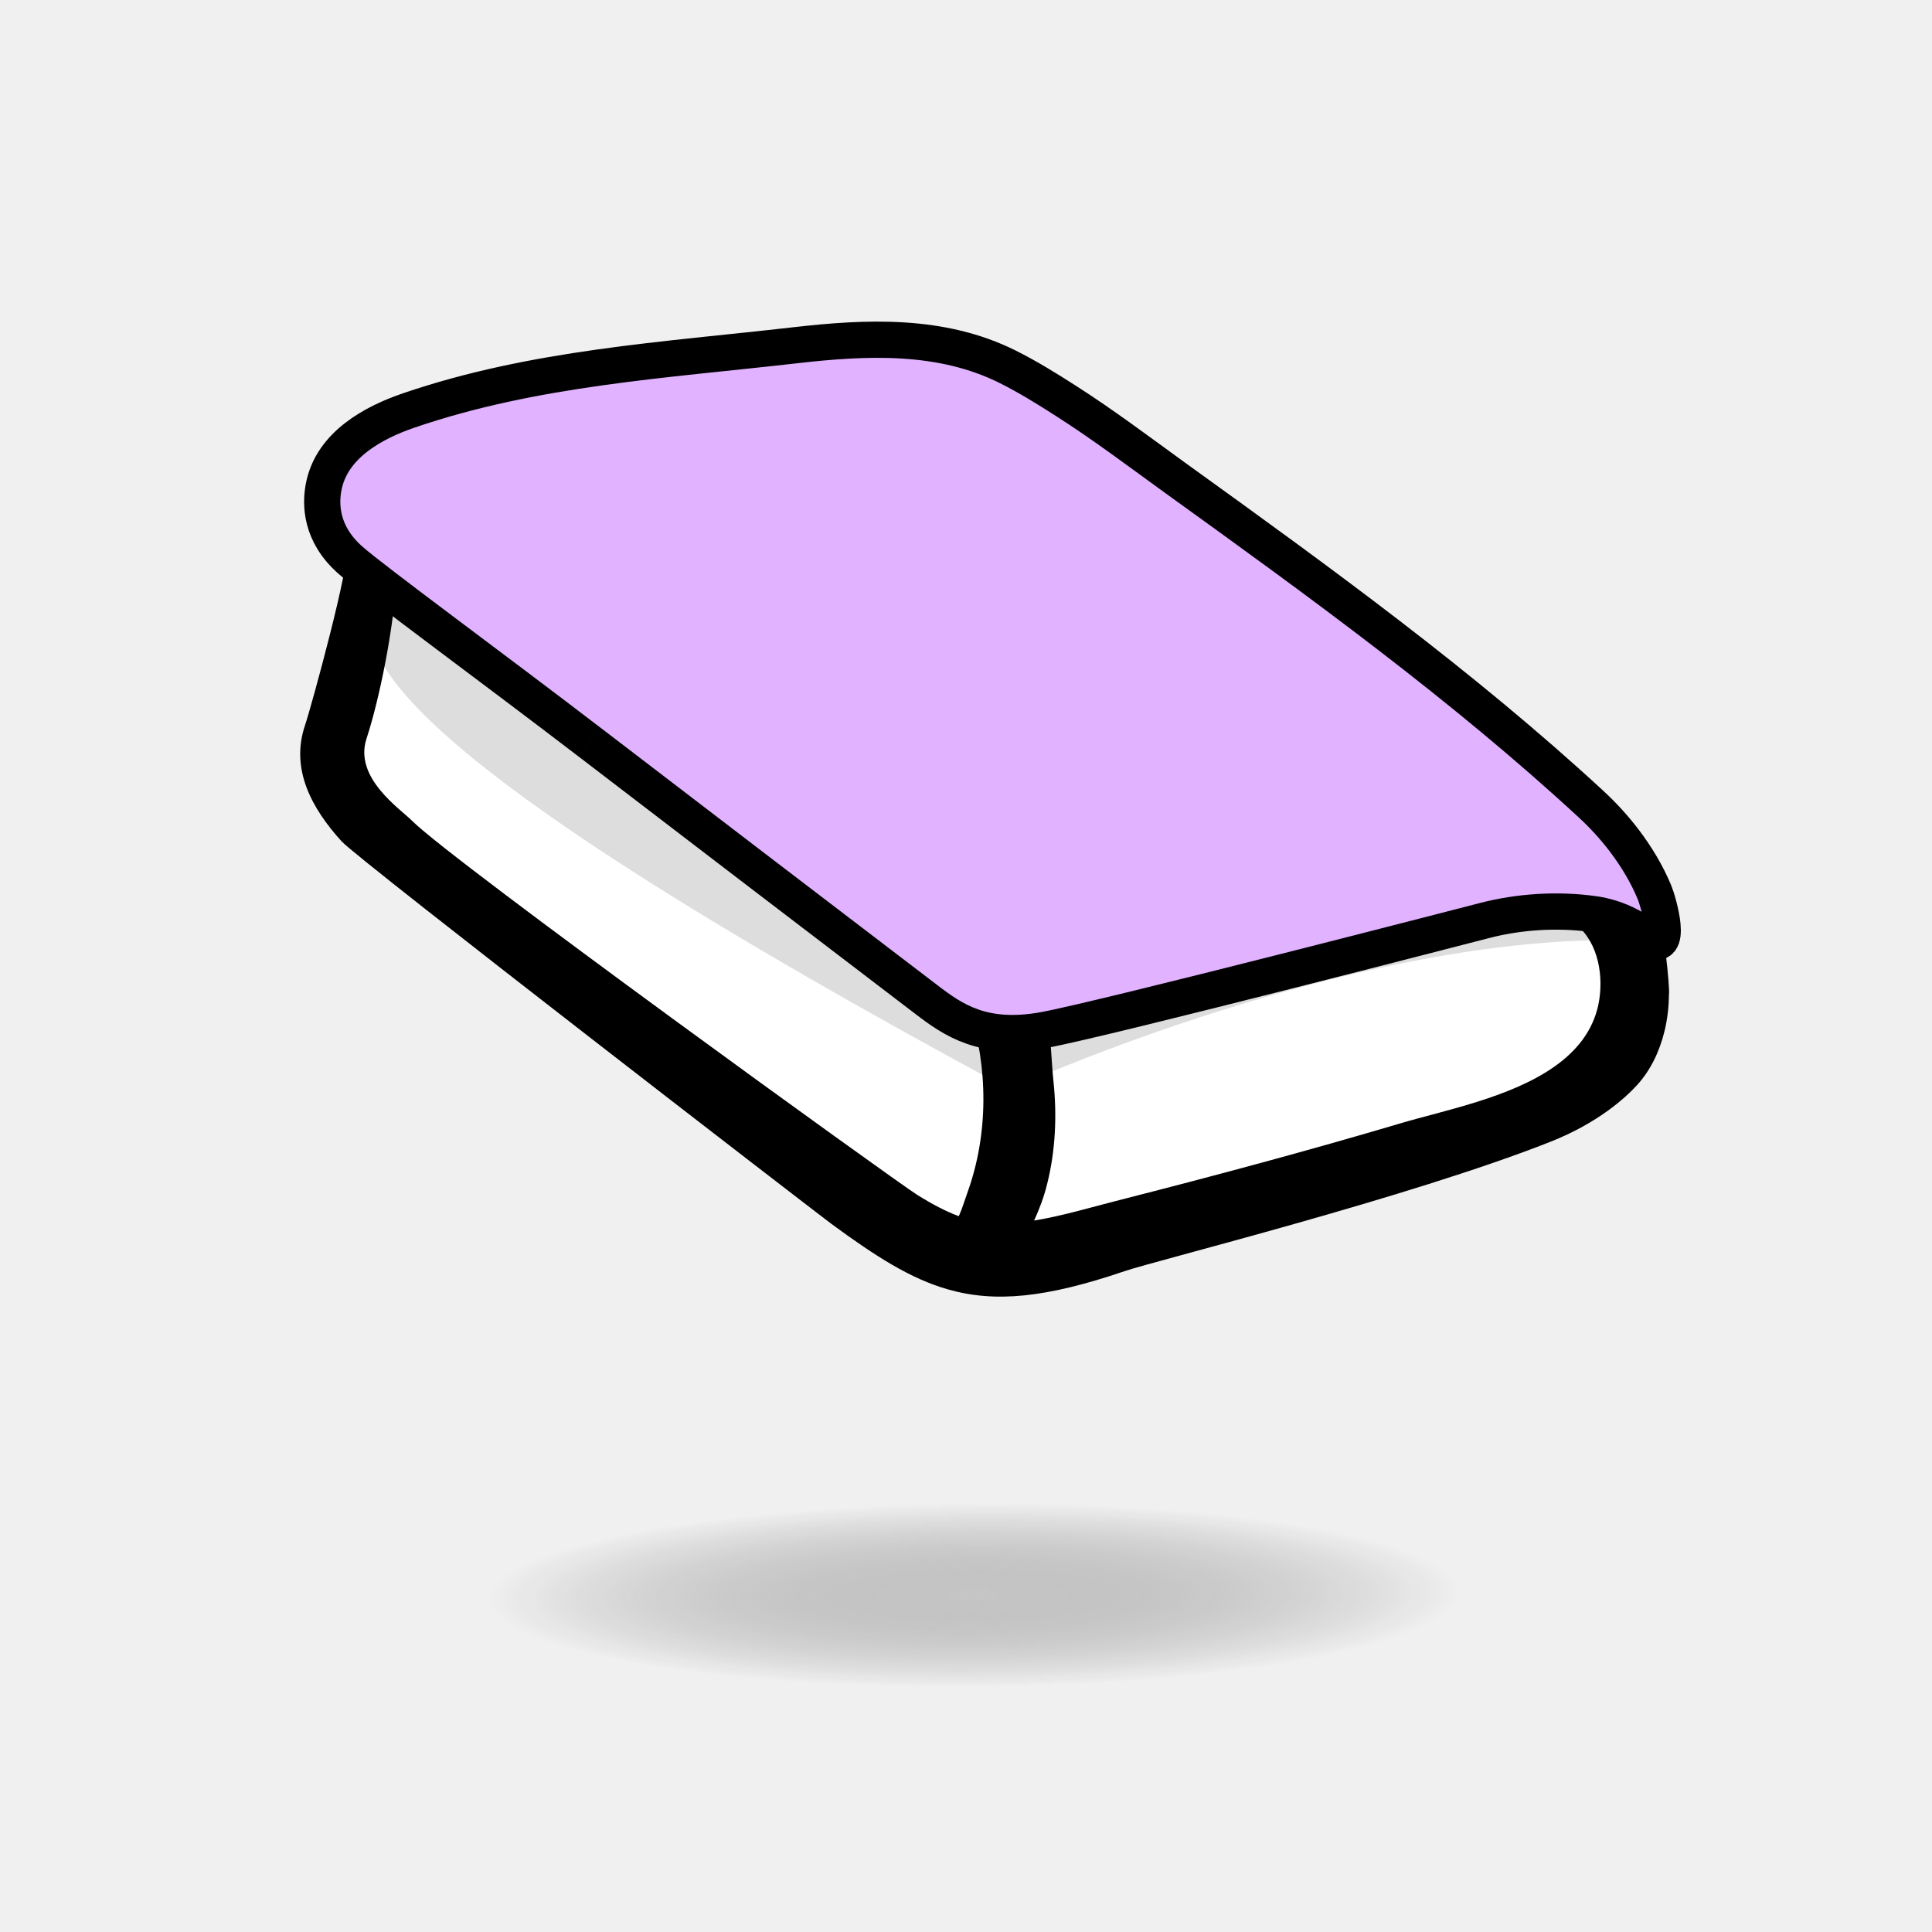
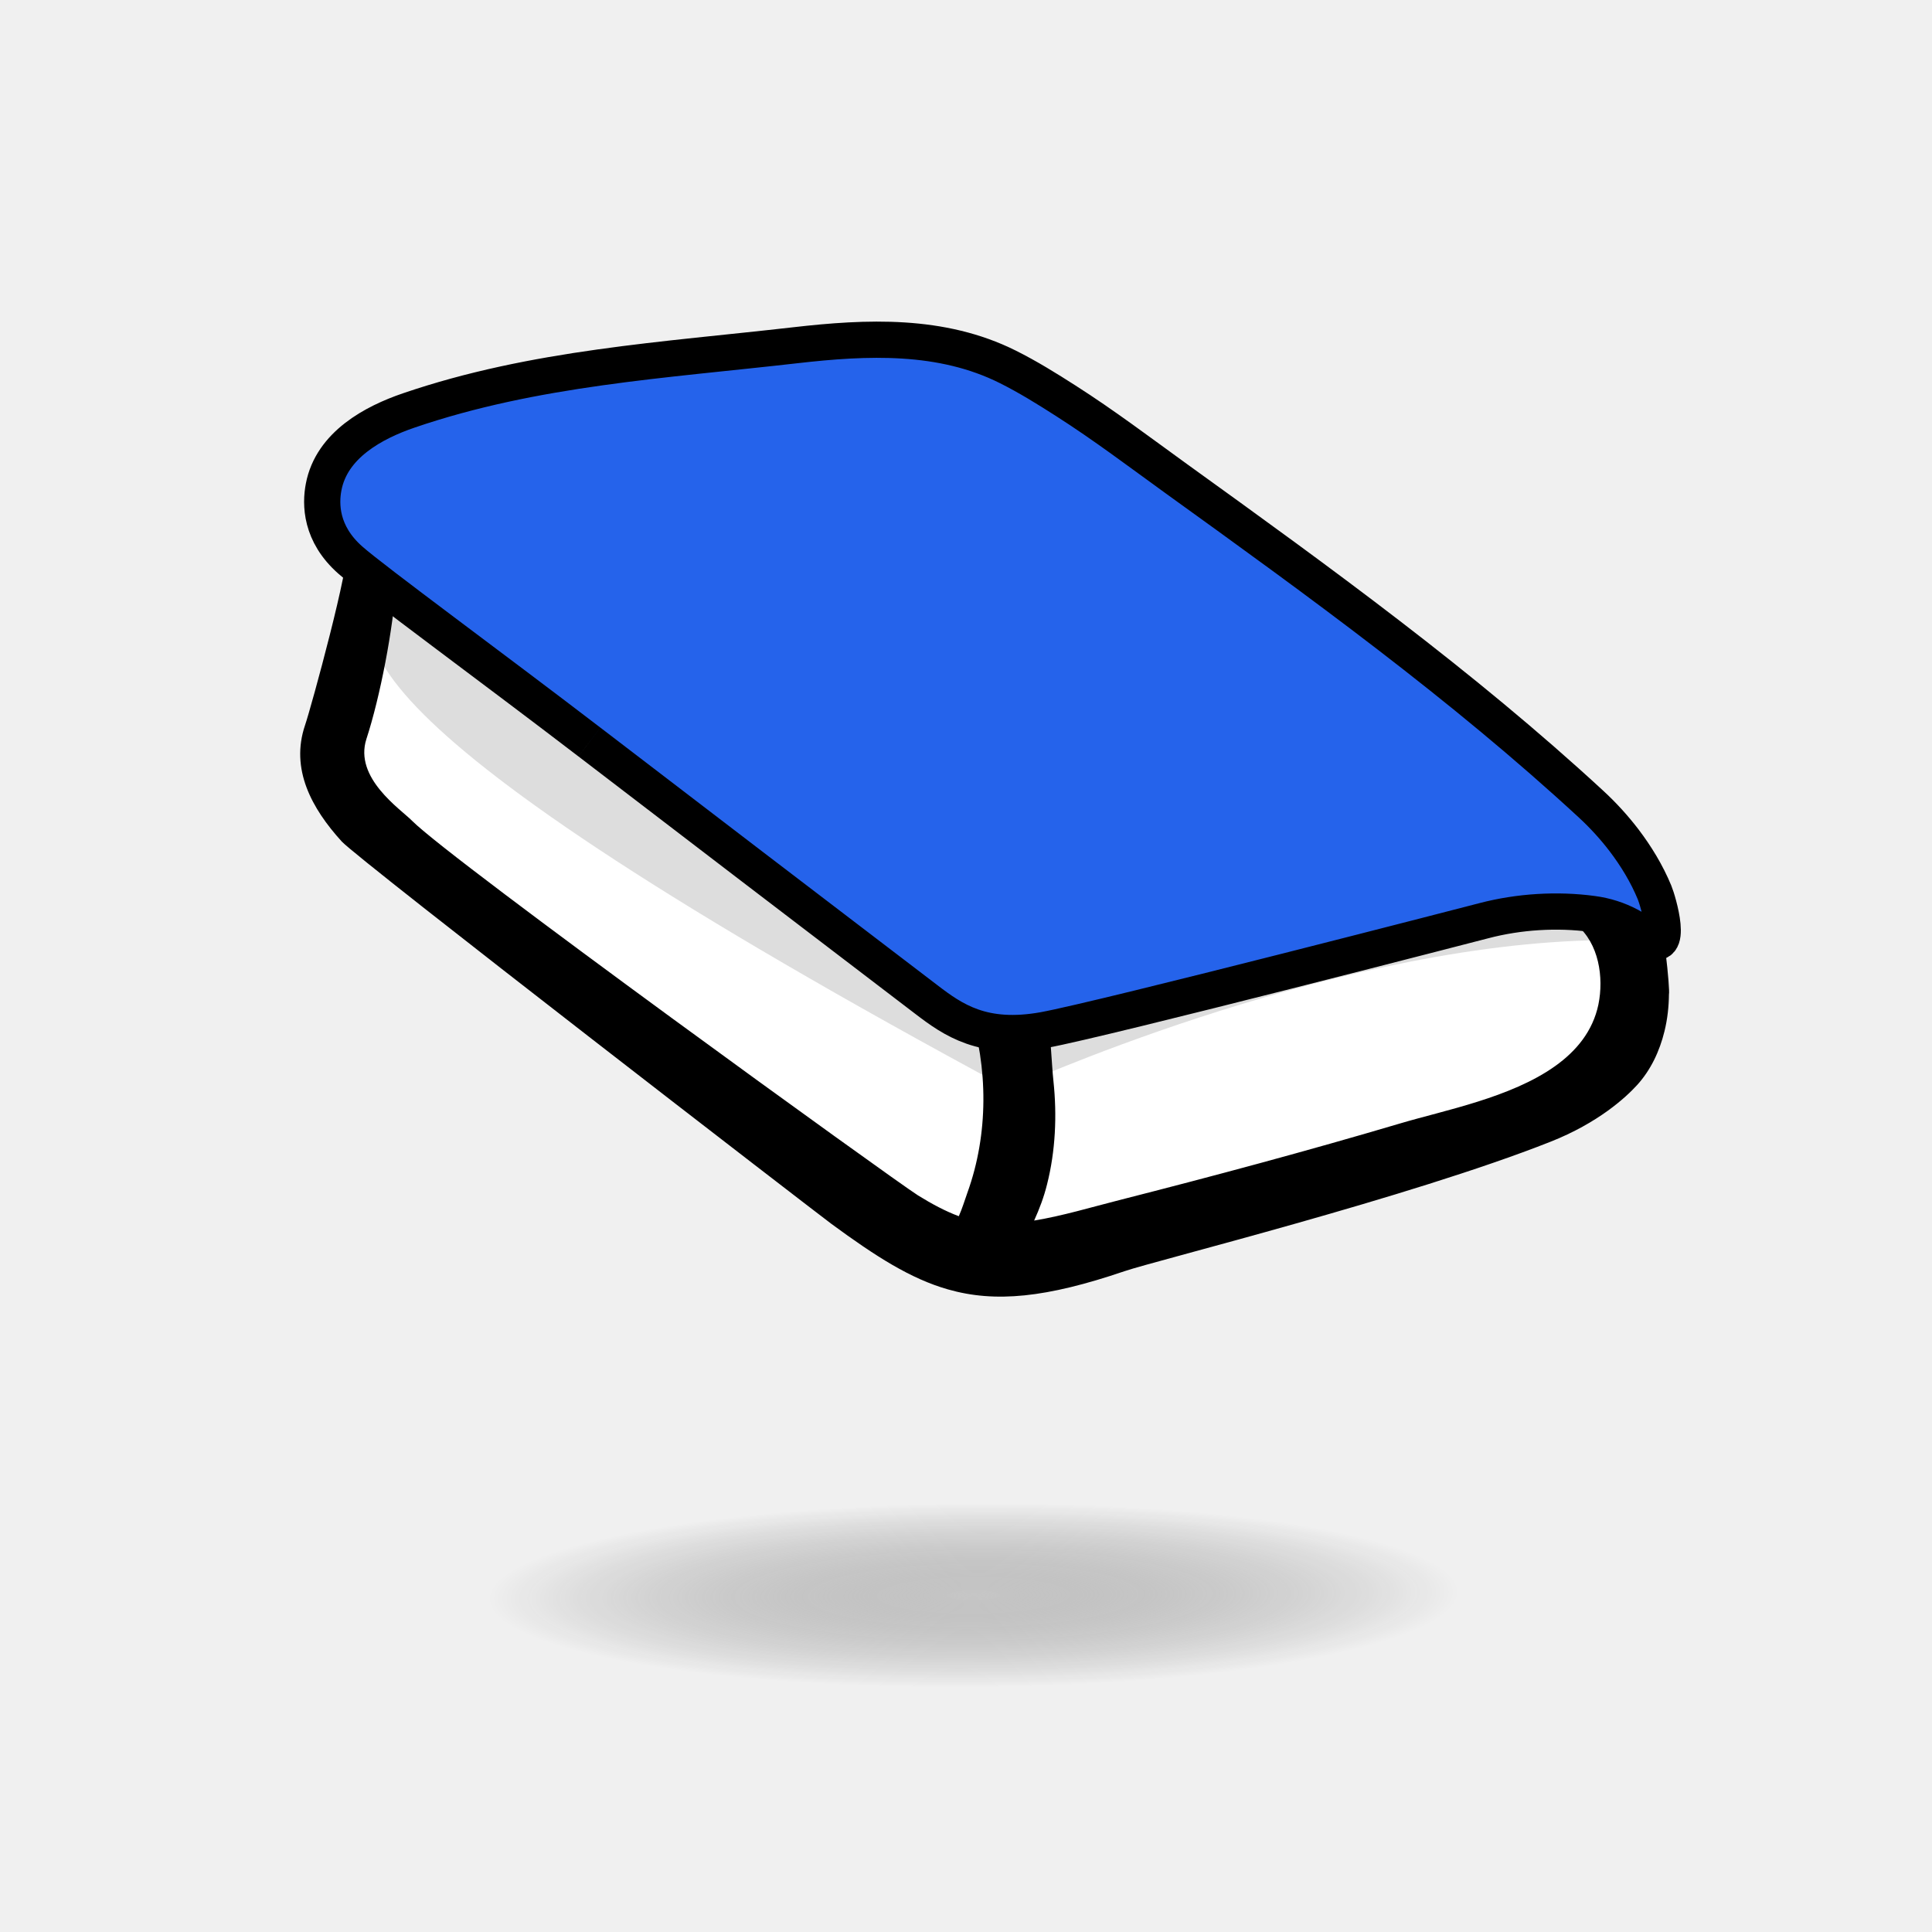
<svg xmlns="http://www.w3.org/2000/svg" xmlns:xlink="http://www.w3.org/1999/xlink" width="160" height="160" viewBox="0 0 160 160" version="1.1" id="svg11">
  <defs id="defs11">
    <linearGradient id="linearGradient29">
      <stop style="stop-color:#949494;stop-opacity:0.458;" offset="0" id="stop29" />
      <stop style="stop-color:#000000;stop-opacity:0;" offset="1" id="stop30" />
    </linearGradient>
    <radialGradient xlink:href="#linearGradient29" id="radialGradient30" cx="72.203" cy="132.585" fx="72.203" fy="132.585" r="29.912" gradientTransform="matrix(1.344128,0,0,0.254884,-21.7976,99.08374)" gradientUnits="userSpaceOnUse" />
  </defs>
  <g id="icon-3" transform="matrix(0.7836271,0,0,0.7836271,-6.829525,-4.076928)">
    <path d="M 31.09,10.015 H 194.433 V 173.358 H 31.09 Z" fill="none" id="path1" style="stroke-width:1.276" />
    <path fill="#f4f4f4" d="M 182.424,108.174 C 182.067,100.096 179.336,94.839 174.385,90.27 162.032,78.874 147.165,67.989 133.46,58.252 127.105,53.735 120.035,47.775 112.672,45.019 102.297,41.127 90.569,42.518 79.455,44.087 c -4.849,0.676 -9.737,1.455 -14.509,2.591 -5.538,1.314 -12.123,2.884 -16.819,6.215 -4.211,2.986 -3.701,6.738 -1.633,10.196 0.306,1.595 0.013,3.101 0.026,4.722 0.026,3.05 -0.319,6.1 -1.059,9.06 -0.472,1.825 -1.097,3.586 -1.697,5.372 -2.348,6.917 4.186,12.697 9.035,16.704 2.705,2.246 5.615,4.249 8.346,6.483 10.592,8.627 21.477,16.436 32.324,24.642 12.723,9.635 17.572,12.991 33.447,7.567 4.288,-1.455 8.665,-2.629 13.055,-3.752 6.202,-1.595 14.458,-3.101 20.507,-5.219 6.125,-2.144 14.025,-4.99 18.516,-9.903 2.246,-2.45 3.216,-5.947 3.229,-9.214 0.153,-0.408 0.23,-0.855 0.204,-1.378" id="path2" style="stroke-width:1.276" />
    <path fill="#bdcf46" d="m 57.429,56.019 c 6.113,-2.578 30.104,-6.291 35.399,-6.917 4.492,-0.523 10.145,-1.238 14.599,-0.574 1.787,0.294 7.555,3.318 13.565,7.389 12.251,8.333 44.562,32.554 46.604,34.43 0.536,0.498 4.99,4.734 2.744,4.709 -2.271,-0.026 -4.517,0.128 -6.763,0.396 -3.828,0.447 -26.173,5.781 -36.318,8.256 -2.016,0.485 -7.44,1.493 -8.933,1.799 -4.249,0.855 -7.721,-0.498 -11.204,-2.922 -7.236,-5.041 -52.231,-39.713 -53.406,-42.163 -0.842,-1.736 0.868,-3.203 3.714,-4.403" id="path3" style="stroke-width:1.276" />
    <path style="fill:#ffffff;fill-opacity:1;stroke-width:13.557;stroke-linecap:round;stroke-linejoin:round;stroke-miterlimit:5.6" d="m 43.762,82.243 9.035,16.704 56.035,40.504 31.136,-5.564 41.755,-14.012 c 0,0 3.114,-15.581 -0.791,-16.832 -3.905,-1.251 -78.538,-29.992 -78.538,-29.992 L 53.715,60.422 Z" id="path13" />
    <path style="fill:#000000;fill-opacity:0.134;stroke-width:13.557;stroke-linecap:round;stroke-linejoin:round;stroke-miterlimit:5.6" d="m 50.576,66.892 c -6.115,4.601 -7.819,14.322 64.85,53.455 0,0 32.808,-14.991 61.285,-15.762 28.476,-0.771 -52.466,-27.94 -52.466,-27.94 l -13.44,30.647 z" id="path26" />
    <path fill="#000000" d="m 183.522,99.675 c -1.404,-3.675 -4.709,-6.585 -7.695,-9.354 -13.667,-12.608 -28.036,-22.945 -43.107,-33.804 -3.867,-2.795 -7.657,-5.487 -11.676,-8.052 -1.991,-1.276 -4.466,-2.348 -6.585,-3.407 -7.019,-3.509 -14.305,-3.254 -21.898,-2.386 -13.795,1.582 -27.13,2.042 -40.376,6.572 -3.688,1.263 -7.312,3.024 -8.154,7.465 -0.332,1.799 0.664,4.849 1.302,6.47 0.51,1.251 -3.739,16.794 -4.377,18.657 -1.582,4.645 0.702,8.805 3.867,12.289 1.736,1.914 50.56,39.547 51.785,40.44 4.658,3.42 8.346,5.781 12.289,6.904 4.99,1.429 10.388,0.893 18.67,-1.927 3.331,-1.136 30.104,-7.784 44.983,-13.667 5.079,-2.003 7.988,-4.696 9.175,-5.998 1.442,-1.582 2.386,-3.586 2.897,-5.691 0.319,-1.289 0.459,-2.616 0.472,-3.905 0.128,-0.396 -0.561,-7.937 -1.57,-10.605 M 57.429,56.019 c 6.113,-2.578 30.104,-6.291 35.399,-6.917 4.492,-0.523 10.145,-1.238 14.599,-0.574 1.787,0.294 7.555,3.318 13.565,7.389 12.251,8.333 44.562,32.554 46.604,34.43 0.536,0.498 4.99,4.734 2.744,4.709 -2.271,-0.026 -4.517,0.128 -6.763,0.396 -3.828,0.447 -26.173,5.781 -36.318,8.256 -2.016,0.485 -7.44,1.493 -8.933,1.799 -4.249,0.855 -7.721,-0.498 -11.204,-2.922 -7.236,-5.041 -52.231,-39.713 -53.406,-42.163 -0.842,-1.736 0.868,-3.203 3.714,-4.403 m -5.156,35.935 c -1.251,-1.263 -6.164,-4.53 -4.836,-8.652 1.455,-4.454 2.833,-11.651 3.139,-16.411 5.551,4.466 57.361,44.013 60.577,44.919 2.004,6.24 2.029,13.246 -0.191,19.41 -0.306,0.855 -0.549,1.684 -0.919,2.514 -1.429,-0.536 -2.82,-1.276 -4.326,-2.208 C 103.331,130.034 56.472,96.179 52.273,91.955 M 173.045,117.885 c -4.658,3.318 -11.689,4.658 -16.283,6.023 -9.864,2.922 -19.805,5.589 -29.772,8.129 -2.973,0.753 -5.959,1.659 -8.984,2.157 0.561,-1.238 1.034,-2.488 1.365,-3.828 0.893,-3.522 1.059,-7.299 0.676,-10.898 -0.204,-1.85 -0.281,-5.219 -0.715,-7.019 0.523,-0.038 12.723,-2.922 22.358,-5.372 9.801,-2.501 21.171,-5.959 28.011,-6.087 2.705,-0.051 4.696,1.2 5.602,1.94 2.386,1.952 2.922,5.564 2.335,8.435 -0.587,2.795 -2.31,4.9 -4.594,6.521" id="path4" style="display:inline;fill:#000000;fill-opacity:1;stroke-width:1.276" />
-     <path fill="#8630ed" d="m 71.007,83.622 c 7.401,5.679 26.722,20.443 35.616,27.22 2.82,2.157 5.985,4.377 12.417,3.216 6.419,-1.174 46.527,-11.562 46.527,-11.562 3.662,-0.957 7.721,-1.212 11.46,-0.702 1.365,0.179 2.693,0.6 3.905,1.251 0.421,0.23 0.881,0.472 1.263,0.766 0.204,0.166 0.345,0.383 0.574,0.536 2.961,2.016 1.149,-4.007 0.804,-4.824 -0.817,-1.978 -1.94,-3.828 -3.241,-5.538 a 29.989,29.989 0 0 0 -3.433,-3.765 C 163.232,77.598 148.135,66.675 133.064,55.815 c -3.867,-2.795 -7.695,-5.691 -11.715,-8.256 -1.991,-1.276 -4.007,-2.527 -6.125,-3.586 -7.019,-3.509 -14.88,-3.152 -22.46,-2.284 -13.808,1.582 -27.602,2.361 -40.849,6.891 -3.701,1.263 -8.154,3.637 -8.997,8.091 -0.345,1.799 -0.345,4.939 2.833,7.733 2.323,2.067 15.505,11.74 25.254,19.218" id="path5" style="fill:#e0b2ff;fill-opacity:1;stroke-width:3.828;stroke:#000000;stroke-opacity:1;stroke-dasharray:none" />
+     <path fill="#2563eb" d="m 71.007,83.622 c 7.401,5.679 26.722,20.443 35.616,27.22 2.82,2.157 5.985,4.377 12.417,3.216 6.419,-1.174 46.527,-11.562 46.527,-11.562 3.662,-0.957 7.721,-1.212 11.46,-0.702 1.365,0.179 2.693,0.6 3.905,1.251 0.421,0.23 0.881,0.472 1.263,0.766 0.204,0.166 0.345,0.383 0.574,0.536 2.961,2.016 1.149,-4.007 0.804,-4.824 -0.817,-1.978 -1.94,-3.828 -3.241,-5.538 a 29.989,29.989 0 0 0 -3.433,-3.765 C 163.232,77.598 148.135,66.675 133.064,55.815 c -3.867,-2.795 -7.695,-5.691 -11.715,-8.256 -1.991,-1.276 -4.007,-2.527 -6.125,-3.586 -7.019,-3.509 -14.88,-3.152 -22.46,-2.284 -13.808,1.582 -27.602,2.361 -40.849,6.891 -3.701,1.263 -8.154,3.637 -8.997,8.091 -0.345,1.799 -0.345,4.939 2.833,7.733 2.323,2.067 15.505,11.74 25.254,19.218" id="path5" style="fill:#2563eb;fill-opacity:1;stroke-width:3.828;stroke:#000000;stroke-opacity:1;stroke-dasharray:none" />
  </g>
  <path style="fill:url(#radialGradient30);fill-opacity:1;stroke:none;stroke-width:12.123;stroke-linecap:round;stroke-linejoin:round;stroke-miterlimit:5.6" id="path27" d="m 115.458,132.877 a 40.205,7.624 0 0 1 -40.145,7.624 40.205,7.624 0 0 1 -40.265,-7.601 40.205,7.624 0 0 1 40.025,-7.647 40.205,7.624 0 0 1 40.385,7.578" transform="matrix(0.9999626,-0.00864239,0.040402,0.9991835,0,0)" />
</svg>
